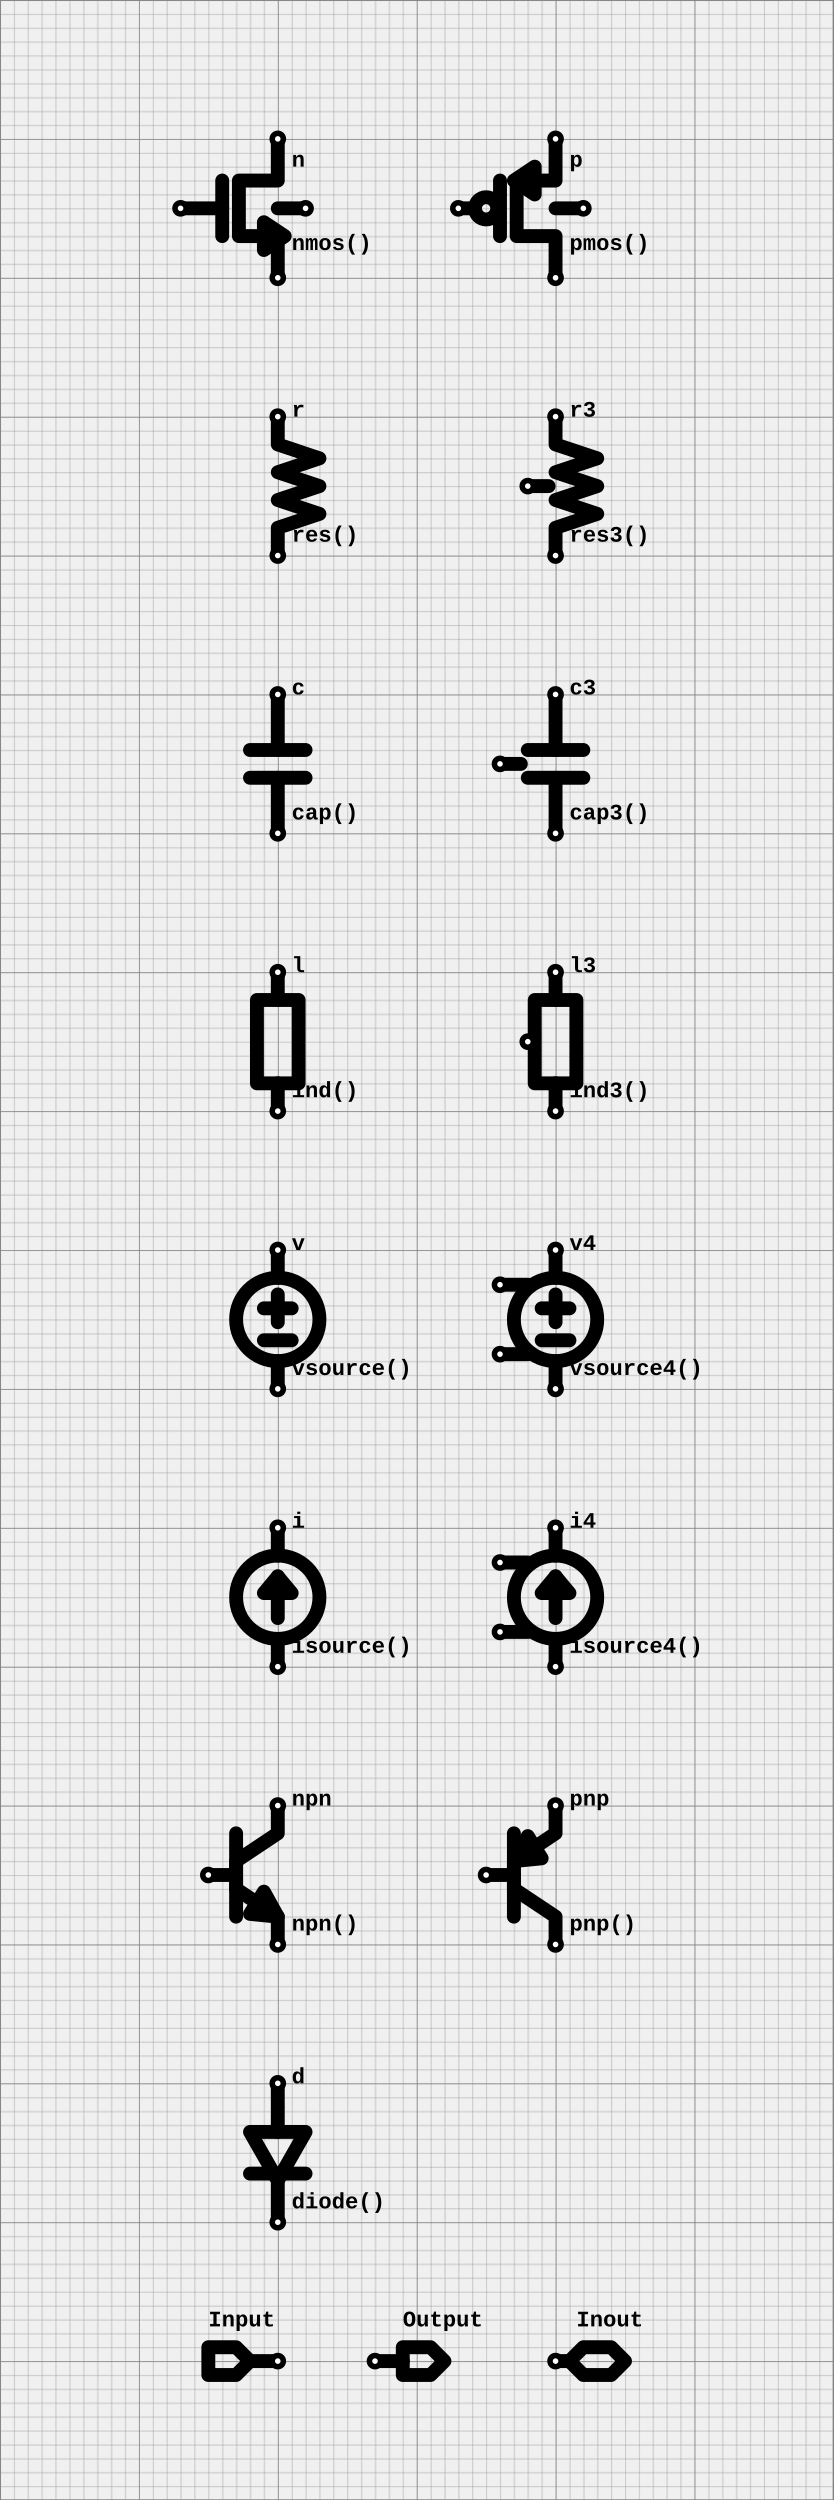
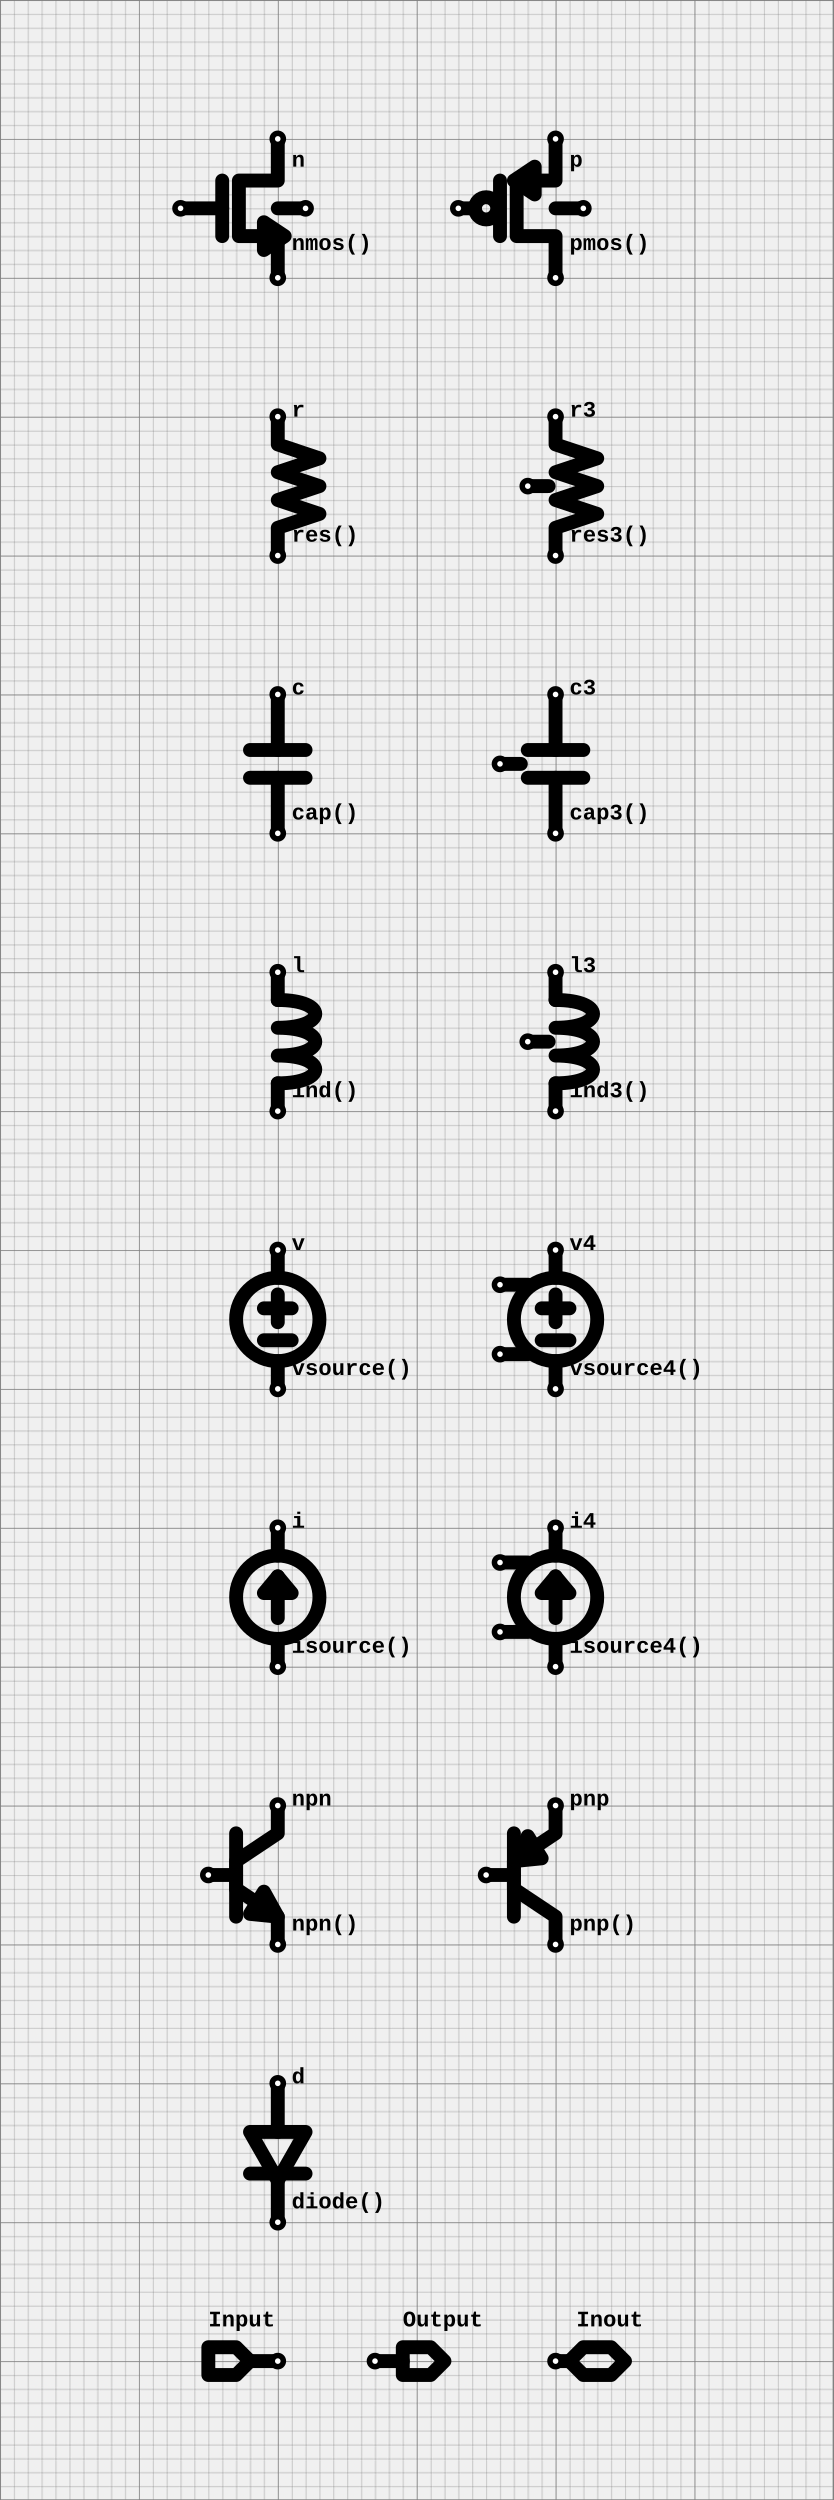
<svg xmlns="http://www.w3.org/2000/svg" width="600" height="1800">
  <style id="hdl21-schematic-style">

/* Styling for Symbol and Wire Elements */
.hdl21-symbols {
  fill: none;
  stroke: black;
  stroke-opacity: 1;
  stroke-miterlimit: 0;
  stroke-linecap: round;
  stroke-linejoin: round;
  stroke-width: 10px;
  stroke-dashoffset: 0px;
}

.hdl21-instance-port {
  fill: white;
  stroke: black;
  stroke-opacity: 1;
  stroke-miterlimit: 0;
  stroke-linecap: round;
  stroke-linejoin: round;
  stroke-width: 4px;
  stroke-dashoffset: 0px;
}

.hdl21-dot {
  fill: blue;
  stroke: blue;
  stroke-opacity: 1;
  stroke-miterlimit: 0;
  stroke-linecap: round;
  stroke-linejoin: round;
  stroke-width: 4px;
  stroke-dashoffset: 0px;
}

.hdl21-wire {
  fill: none;
  stroke: blue;
  stroke-opacity: 1;
  stroke-miterlimit: 0;
  stroke-linecap: round;
  stroke-linejoin: round;
  stroke-width: 10px;
  stroke-dashoffset: 0px;
}

/* Styling for Text Labels */
.hdl21-labels,
.hdl21-instance-name,
.hdl21-instance-of,
.hdl21-port-name,
.hdl21-wire-name {
  fill: black;
  font-family: Menlo, Monaco, 'Courier New', monospace;
  font-weight: bold;
  font-size: 16px;
}

/* Dark Mode Color Overrides */
@media (prefers-color-scheme:dark) {
    svg {
        background-color: #1e1e1e;
    }
    .hdl21-dot {
        fill: #87d3f8;
        stroke: #87d3f8;
    }
    .hdl21-wire {
        stroke: #87d3f8;
    }
    .hdl21-symbols {
        stroke: lightgrey;
    }
    .hdl21-labels,
    .hdl21-port-name,
    .hdl21-instance-name,
    .hdl21-instance-of,
    .hdl21-wire-name {
        fill: lightgrey;
    }
}
</style>
  <defs id="hdl21-schematic-defs">
    <g id="hdl21-schematic-prelude">
      <text />
    </g>
    <pattern id="hdl21-grid-minor" width="10" height="10" patternUnits="userSpaceOnUse">
      <path d="M 10 0 L 0 0 0 10" fill="none" stroke="gray" stroke-width="0.5" />
    </pattern>
    <pattern id="hdl21-grid-major" width="100" height="100" patternUnits="userSpaceOnUse">
      <rect width="100" height="100" fill="url(#hdl21-grid-minor)" />
      <path d="M 100 0 L 0 0 0 100" fill="none" stroke="gray" stroke-width="1" />
    </pattern>
  </defs>
  <rect id="hdl21-schematic-background" width="100%" height="100%" fill="url(#hdl21-grid-major)" stroke="gray" stroke-width="1" />
  <g class="hdl21-instance" transform="matrix(1 0 0 1 400 100)">
    <g class="hdl21-elements-pmos">
      <path d="M 0 0 L 0 30 L -28 30 L -28 70 L 0 70 L 0 100" class="hdl21-symbols" />
      <path d="M -40 30 L -40 70" class="hdl21-symbols" />
      <path d="M -60 50 L -70 50" class="hdl21-symbols" />
      <path d="M 0 50 L 20 50" class="hdl21-symbols" />
      <path d="M -15 20 L -15 40 L -30 30 Z" class="hdl21-symbols" />
      <circle cx="-50" cy="50" r="8" fill="white" class="hdl21-symbols" />
      <circle cx="0" cy="100" r="4" class="hdl21-instance-port" />
      <circle cx="-70" cy="50" r="4" class="hdl21-instance-port" />
      <circle cx="0" cy="0" r="4" class="hdl21-instance-port" />
      <circle cx="20" cy="50" r="4" class="hdl21-instance-port" />
    </g>
    <text x="10" y="20" class="hdl21-instance-name">p</text>
    <text x="10" y="80" class="hdl21-instance-of">pmos()</text>
  </g>
  <g class="hdl21-instance" transform="matrix(1 0 0 1 200 100)">
    <g class="hdl21-elements-nmos">
      <path d="M 0 0 L 0 30 L -28 30 L -28 70 L 0 70 L 0 100" class="hdl21-symbols" />
      <path d="M -40 30 L -40 70" class="hdl21-symbols" />
      <path d="M -40 50 L -70 50" class="hdl21-symbols" />
      <path d="M 0 50 L 20 50" class="hdl21-symbols" />
      <path d="M -10 60 L -10 80 L 5 70 Z" class="hdl21-symbols" />
      <circle cx="0" cy="0" r="4" class="hdl21-instance-port" />
      <circle cx="-70" cy="50" r="4" class="hdl21-instance-port" />
      <circle cx="0" cy="100" r="4" class="hdl21-instance-port" />
      <circle cx="20" cy="50" r="4" class="hdl21-instance-port" />
    </g>
    <text x="10" y="20" class="hdl21-instance-name">n</text>
    <text x="10" y="80" class="hdl21-instance-of">nmos()</text>
  </g>
  <g class="hdl21-instance" transform="matrix(1 0 0 1 200 300)">
    <g class="hdl21-elements-res">
      <path d="M 0 0 L 0 20 L 30 30 L 0 40 L 30 50 L 0 60 L 30 70 L 0 80 L 0 100" class="hdl21-symbols" />
      <circle cx="0" cy="0" r="4" class="hdl21-instance-port" />
      <circle cx="0" cy="100" r="4" class="hdl21-instance-port" />
    </g>
    <text x="10" y="0" class="hdl21-instance-name">r</text>
    <text x="10" y="90" class="hdl21-instance-of">res()</text>
  </g>
  <g class="hdl21-instance" transform="matrix(1 0 0 1 400 300)">
    <g class="hdl21-elements-res3">
      <path d="M 0 0 L 0 20 L 30 30 L 0 40 L 30 50 L 0 60 L 30 70 L 0 80 L 0 100" class="hdl21-symbols" />
      <path d="M -5 50 L -20 50" class="hdl21-symbols" />
      <circle cx="0" cy="0" r="4" class="hdl21-instance-port" />
      <circle cx="0" cy="100" r="4" class="hdl21-instance-port" />
      <circle cx="-20" cy="50" r="4" class="hdl21-instance-port" />
    </g>
    <text x="10" y="0" class="hdl21-instance-name">r3</text>
    <text x="10" y="90" class="hdl21-instance-of">res3()</text>
  </g>
  <g class="hdl21-instance" transform="matrix(1 0 0 1 200 500)">
    <g class="hdl21-elements-cap">
      <path d="M 0 0 L 0 40" class="hdl21-symbols" />
      <path d="M -20 40 L 20 40" class="hdl21-symbols" />
      <path d="M -20 60 L 20 60" class="hdl21-symbols" />
      <path d="M 0 60 L 0 100" class="hdl21-symbols" />
      <circle cx="0" cy="0" r="4" class="hdl21-instance-port" />
      <circle cx="0" cy="100" r="4" class="hdl21-instance-port" />
    </g>
    <text x="10" y="0" class="hdl21-instance-name">c</text>
    <text x="10" y="90" class="hdl21-instance-of">cap()</text>
  </g>
  <g class="hdl21-instance" transform="matrix(1 0 0 1 400 500)">
    <g class="hdl21-elements-cap3">
      <path d="M 0 0 L 0 40" class="hdl21-symbols" />
      <path d="M -20 40 L 20 40" class="hdl21-symbols" />
      <path d="M -20 60 L 20 60" class="hdl21-symbols" />
      <path d="M 0 60 L 0 100" class="hdl21-symbols" />
      <path d="M -40 50 L -25 50" class="hdl21-symbols" />
      <circle cx="0" cy="0" r="4" class="hdl21-instance-port" />
      <circle cx="0" cy="100" r="4" class="hdl21-instance-port" />
      <circle cx="-40" cy="50" r="4" class="hdl21-instance-port" />
    </g>
    <text x="10" y="0" class="hdl21-instance-name">c3</text>
    <text x="10" y="90" class="hdl21-instance-of">cap3()</text>
  </g>
  <g class="hdl21-instance" transform="matrix(1 0 0 1 200 700)">
    <g class="hdl21-elements-ind">
-       <rect x="-15" y="20" width="30" height="60" class="hdl21-symbols" />
+       <path d="M 0 20 C 36 20, 36 40, 0 40 C 36 40, 36 60, 0 60 C 36 60, 36 80, 0 80" class="hdl21-symbols" />
      <path d="M 0 0 L 0 20" class="hdl21-symbols" />
      <path d="M 0 80 L 0 100" class="hdl21-symbols" />
      <circle cx="0" cy="0" r="4" class="hdl21-instance-port" />
      <circle cx="0" cy="100" r="4" class="hdl21-instance-port" />
    </g>
    <text x="10" y="0" class="hdl21-instance-name">l</text>
    <text x="10" y="90" class="hdl21-instance-of">ind()</text>
  </g>
  <g class="hdl21-instance" transform="matrix(1 0 0 1 400 700)">
    <g class="hdl21-elements-ind3">
-       <rect x="-15" y="20" width="30" height="60" class="hdl21-symbols" />
-       <path d="M 0 0 L 0 20" class="hdl21-symbols" />
-       <path d="M 0 80 L 0 100" class="hdl21-symbols" />
+       <path d="M 0 20 C 36 20, 36 40, 0 40 C 36 40, 36 60, 0 60 C 36 60, 36 80, 0 80" class="hdl21-symbols" />
+       <path d="M 0 0 L 0 20" class="hdl21-symbols" />
+       <path d="M 0 80 L 0 100" class="hdl21-symbols" />
+       <path d="M -5 50 L -20 50" class="hdl21-symbols" />
      <circle cx="0" cy="0" r="4" class="hdl21-instance-port" />
      <circle cx="0" cy="100" r="4" class="hdl21-instance-port" />
      <circle cx="-20" cy="50" r="4" class="hdl21-instance-port" />
    </g>
    <text x="10" y="0" class="hdl21-instance-name">l3</text>
    <text x="10" y="90" class="hdl21-instance-of">ind3()</text>
  </g>
  <g class="hdl21-instance" transform="matrix(1 0 0 1 200 900)">
    <g class="hdl21-elements-vsource">
      <circle cx="0" cy="50" r="30" class="hdl21-symbols" />
      <path d="M 0 0 L 0 20" class="hdl21-symbols" />
      <path d="M 0 80 L 0 100" class="hdl21-symbols" />
      <path d="M 0 32 L 0 52" class="hdl21-symbols" />
      <path d="M -10 42 L 10 42" class="hdl21-symbols" />
      <path d="M -10 65 L 10 65" class="hdl21-symbols" />
      <circle cx="0" cy="0" r="4" class="hdl21-instance-port" />
      <circle cx="0" cy="100" r="4" class="hdl21-instance-port" />
    </g>
    <text x="10" y="0" class="hdl21-instance-name">v</text>
    <text x="10" y="90" class="hdl21-instance-of">vsource()</text>
  </g>
  <g class="hdl21-instance" transform="matrix(1 0 0 1 400 900)">
    <g class="hdl21-elements-vsource4">
      <circle cx="0" cy="50" r="30" class="hdl21-symbols" />
      <path d="M 0 0 L 0 20" class="hdl21-symbols" />
      <path d="M 0 80 L 0 100" class="hdl21-symbols" />
      <path d="M 0 32 L 0 52" class="hdl21-symbols" />
      <path d="M -10 42 L 10 42" class="hdl21-symbols" />
      <path d="M -10 65 L 10 65" class="hdl21-symbols" />
      <path d="M -40 25 L -20 25" class="hdl21-symbols" />
      <path d="M -40 75 L -20 75" class="hdl21-symbols" />
      <circle cx="0" cy="0" r="4" class="hdl21-instance-port" />
      <circle cx="0" cy="100" r="4" class="hdl21-instance-port" />
      <circle cx="-40" cy="25" r="4" class="hdl21-instance-port" />
      <circle cx="-40" cy="75" r="4" class="hdl21-instance-port" />
    </g>
    <text x="10" y="0" class="hdl21-instance-name">v4</text>
    <text x="10" y="90" class="hdl21-instance-of">vsource4()</text>
  </g>
  <g class="hdl21-instance" transform="matrix(1 0 0 1 200 1100)">
    <g class="hdl21-elements-isource">
      <circle cx="0" cy="50" r="30" class="hdl21-symbols" />
      <path d="M 0 0 L 0 20" class="hdl21-symbols" />
      <path d="M 0 80 L 0 100" class="hdl21-symbols" />
      <path d="M 0 35 L 0 65" class="hdl21-symbols" />
      <path d="M 0 35 L -10 47 L 10 47 Z" class="hdl21-symbols" />
      <circle cx="0" cy="0" r="4" class="hdl21-instance-port" />
      <circle cx="0" cy="100" r="4" class="hdl21-instance-port" />
    </g>
    <text x="10" y="0" class="hdl21-instance-name">i</text>
    <text x="10" y="90" class="hdl21-instance-of">isource()</text>
  </g>
  <g class="hdl21-instance" transform="matrix(1 0 0 1 400 1100)">
    <g class="hdl21-elements-isource4">
      <circle cx="0" cy="50" r="30" class="hdl21-symbols" />
      <path d="M 0 0 L 0 20" class="hdl21-symbols" />
      <path d="M 0 80 L 0 100" class="hdl21-symbols" />
      <path d="M 0 35 L 0 65" class="hdl21-symbols" />
      <path d="M 0 35 L -10 47 L 10 47 Z" class="hdl21-symbols" />
      <path d="M -40 25 L -20 25" class="hdl21-symbols" />
      <path d="M -40 75 L -20 75" class="hdl21-symbols" />
      <circle cx="0" cy="0" r="4" class="hdl21-instance-port" />
      <circle cx="0" cy="100" r="4" class="hdl21-instance-port" />
      <circle cx="-40" cy="25" r="4" class="hdl21-instance-port" />
      <circle cx="-40" cy="75" r="4" class="hdl21-instance-port" />
    </g>
    <text x="10" y="0" class="hdl21-instance-name">i4</text>
    <text x="10" y="90" class="hdl21-instance-of">isource4()</text>
  </g>
  <g class="hdl21-instance" transform="matrix(1 0 0 1 200 1500)">
    <g class="hdl21-elements-diode">
      <path d="M 0 70 L -20 35 L 20 35 Z" class="hdl21-symbols" />
      <path d="M -20 65 L 20 65" class="hdl21-symbols" />
      <path d="M 0 0 L 0 35" class="hdl21-symbols" />
      <path d="M 0 65 L 0 100" class="hdl21-symbols" />
      <circle cx="0" cy="0" r="4" class="hdl21-instance-port" />
      <circle cx="0" cy="100" r="4" class="hdl21-instance-port" />
    </g>
    <text x="10" y="0" class="hdl21-instance-name">d</text>
    <text x="10" y="90" class="hdl21-instance-of">diode()</text>
  </g>
  <g class="hdl21-instance" transform="matrix(1 0 0 1 200 1300)">
    <g class="hdl21-elements-npn">
      <path d="M 0 0 L 0 20 L -30 40 L -30 60 L 0 80 L 0 100" class="hdl21-symbols" />
      <path d="M -30 80 L -30 20" class="hdl21-symbols" />
      <path d="M -30 50 L -50 50" class="hdl21-symbols" />
      <path d="M -20 78 L -10 62 L 0 80 Z" class="hdl21-symbols" />
      <circle cx="0" cy="0" r="4" class="hdl21-instance-port" />
      <circle cx="-50" cy="50" r="4" class="hdl21-instance-port" />
      <circle cx="0" cy="100" r="4" class="hdl21-instance-port" />
    </g>
    <text x="10" y="0" class="hdl21-instance-name">npn</text>
    <text x="10" y="90" class="hdl21-instance-of">npn()</text>
  </g>
  <g class="hdl21-instance" transform="matrix(1 0 0 1 400 1300)">
    <g class="hdl21-elements-pnp">
      <path d="M 0 0 L 0 20 L -30 40 L -30 60 L 0 80 L 0 100" class="hdl21-symbols" />
      <path d="M -30 80 L -30 20" class="hdl21-symbols" />
      <path d="M -30 50 L -50 50" class="hdl21-symbols" />
      <path d="M -20 22 L -10 38 L -30 40 Z" class="hdl21-symbols" />
      <circle cx="0" cy="0" r="4" class="hdl21-instance-port" />
      <circle cx="-50" cy="50" r="4" class="hdl21-instance-port" />
      <circle cx="0" cy="100" r="4" class="hdl21-instance-port" />
    </g>
    <text x="10" y="0" class="hdl21-instance-name">pnp</text>
    <text x="10" y="90" class="hdl21-instance-of">pnp()</text>
  </g>
  <g class="hdl21-port" transform="matrix(1 0 0 1 200 1700)">
    <g class="hdl21-ports-input">
      <path d="M -50 -10 L -50 10 L -30 10 L -20 0 L -30 -10 Z" class="hdl21-symbols" />
      <path d="M -20 0 L 0 0" class="hdl21-symbols" />
      <circle cx="0" cy="0" r="4" class="hdl21-instance-port" />
    </g>
    <text x="-50" y="-25" class="hdl21-port-name">Input</text>
  </g>
  <g class="hdl21-port" transform="matrix(1 0 0 1 270 1700)">
    <g class="hdl21-ports-output">
      <path d="M 20 -10 L 20 10 L 40 10 L 50 0 L 40 -10 Z" class="hdl21-symbols" />
      <path d="M 0 0 L 20 0" class="hdl21-symbols" />
      <circle cx="0" cy="0" r="4" class="hdl21-instance-port" />
    </g>
    <text x="20" y="-25" class="hdl21-port-name">Output</text>
  </g>
  <g class="hdl21-port" transform="matrix(1 0 0 1 400 1700)">
    <g class="hdl21-ports-inout">
      <path d="M 20 -10 L 10 0 L 20 10 L 40 10 L 50 0 L 40 -10 Z" class="hdl21-symbols" />
      <path d="M 0 0 L 10 0" class="hdl21-symbols" />
      <circle cx="0" cy="0" r="4" class="hdl21-instance-port" />
    </g>
    <text x="15" y="-25" class="hdl21-port-name">Inout</text>
  </g>
</svg>
